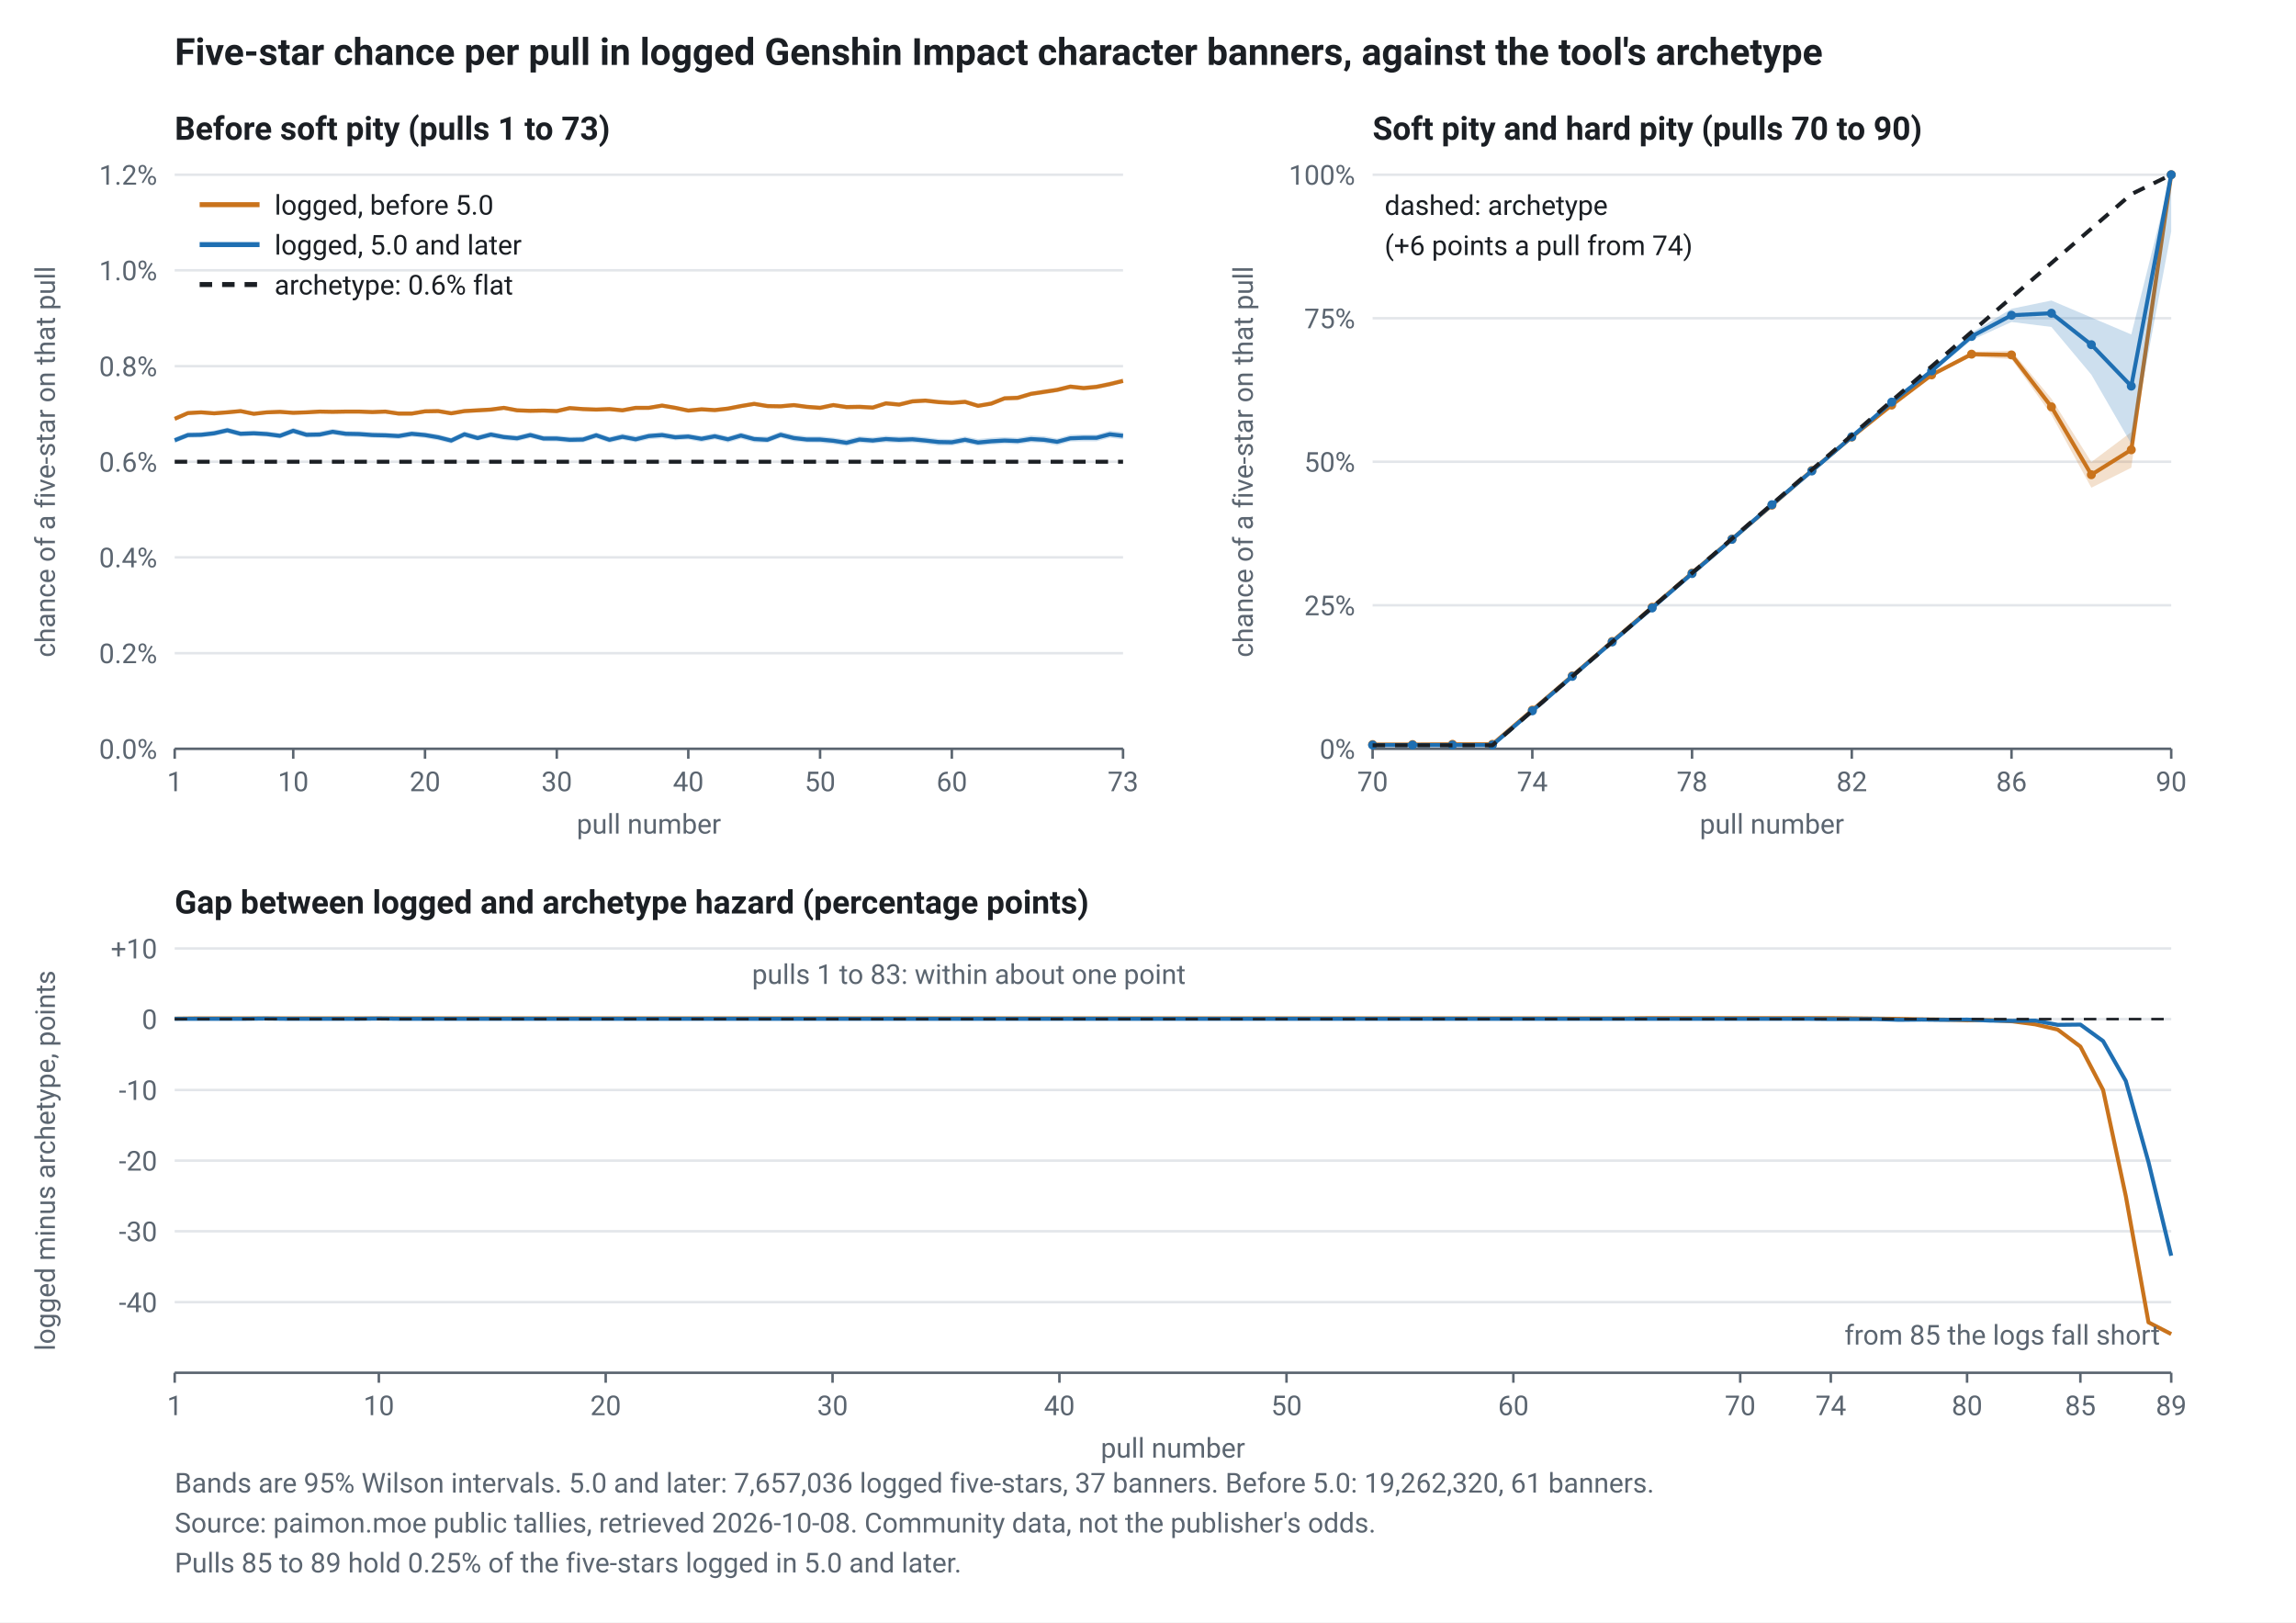
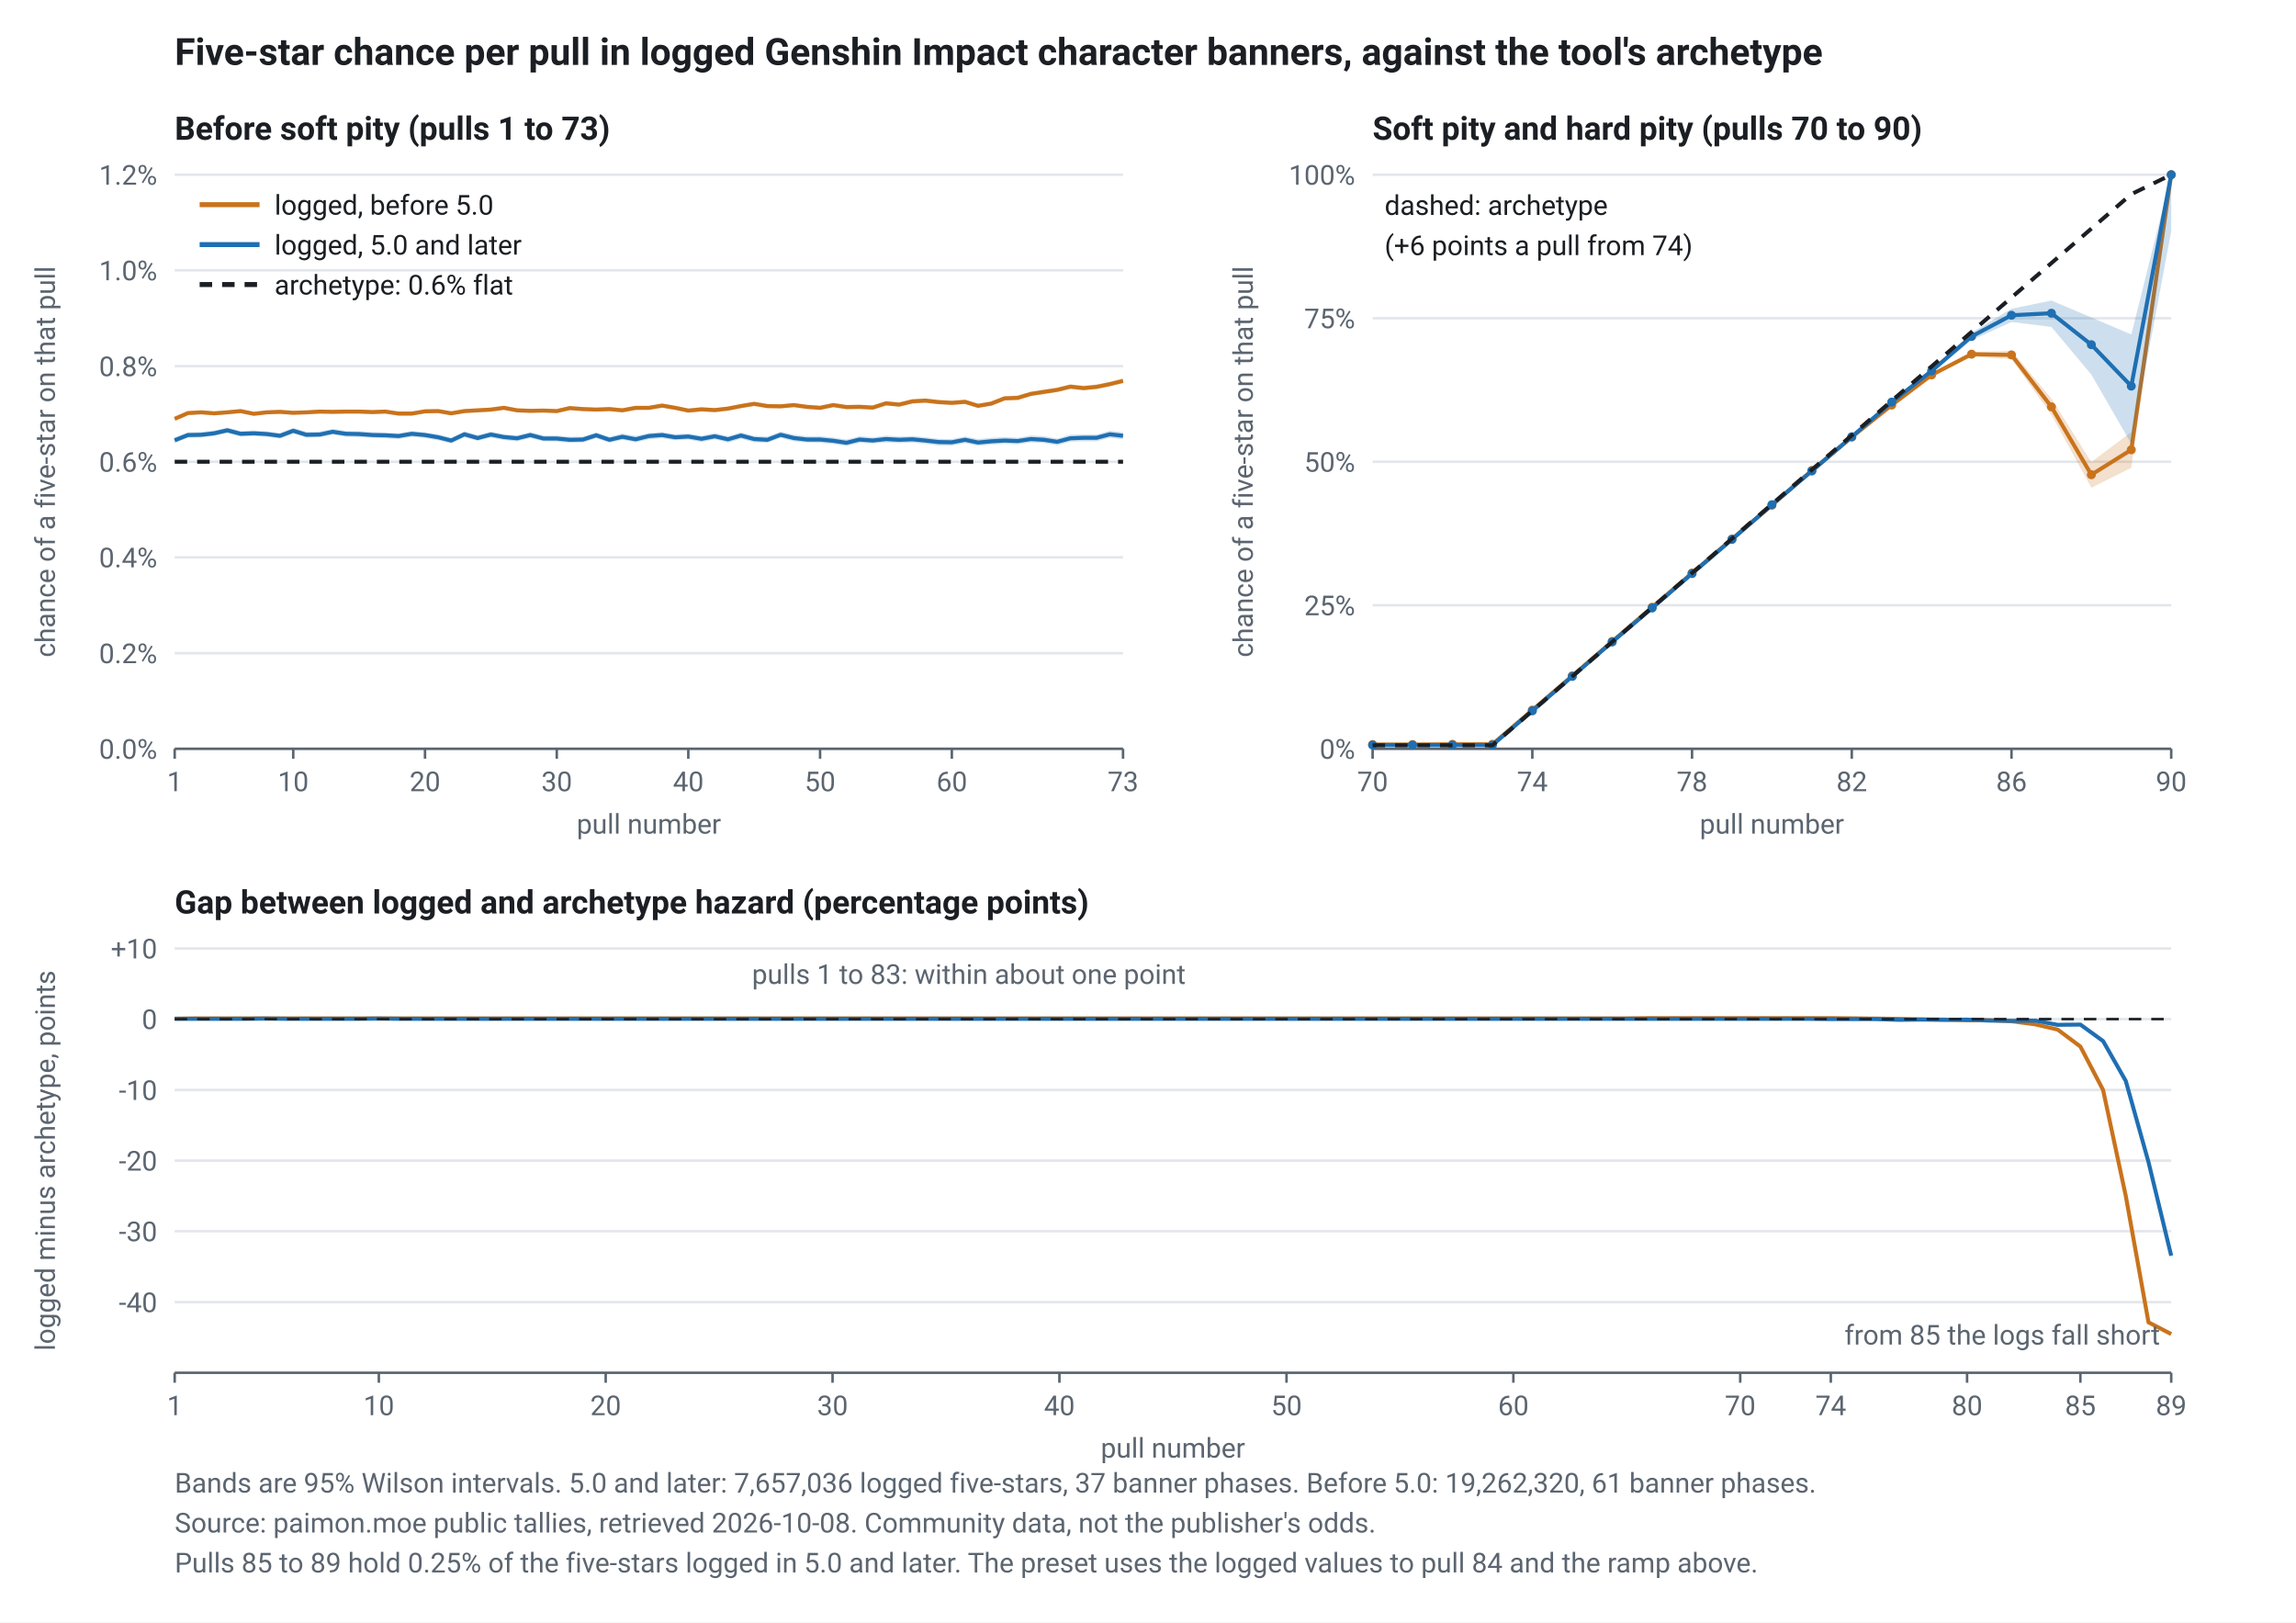
<svg xmlns="http://www.w3.org/2000/svg" viewBox="0 0 920 650" width="920" height="650" role="img" aria-labelledby="t d">
  <rect width="920" height="650" fill="#ffffff" />
  <text x="70" y="26" style="font-family:system-ui,-apple-system,'Segoe UI',Roboto,sans-serif;font-size:15px;font-weight:700" fill="#1b1f24">Five-star chance per pull in logged Genshin Impact character banners, against the tool's archetype</text>
  <text x="70" y="56" style="font-family:system-ui,-apple-system,'Segoe UI',Roboto,sans-serif;font-size:13px;font-weight:600" fill="#1b1f24">Before soft pity (pulls 1 to 73)</text>
  <line x1="70" x2="450" y1="300.0" y2="300.0" stroke="#e3e6ea" />
  <text x="63" y="304.0" text-anchor="end" style="font-family:system-ui,-apple-system,'Segoe UI',Roboto,sans-serif;font-size:11px" fill="#5b6570">0.0%</text>
  <line x1="70" x2="450" y1="261.7" y2="261.7" stroke="#e3e6ea" />
  <text x="63" y="265.7" text-anchor="end" style="font-family:system-ui,-apple-system,'Segoe UI',Roboto,sans-serif;font-size:11px" fill="#5b6570">0.2%</text>
  <line x1="70" x2="450" y1="223.3" y2="223.3" stroke="#e3e6ea" />
  <text x="63" y="227.3" text-anchor="end" style="font-family:system-ui,-apple-system,'Segoe UI',Roboto,sans-serif;font-size:11px" fill="#5b6570">0.4%</text>
  <line x1="70" x2="450" y1="185.0" y2="185.0" stroke="#e3e6ea" />
  <text x="63" y="189.0" text-anchor="end" style="font-family:system-ui,-apple-system,'Segoe UI',Roboto,sans-serif;font-size:11px" fill="#5b6570">0.6%</text>
  <line x1="70" x2="450" y1="146.7" y2="146.7" stroke="#e3e6ea" />
  <text x="63" y="150.7" text-anchor="end" style="font-family:system-ui,-apple-system,'Segoe UI',Roboto,sans-serif;font-size:11px" fill="#5b6570">0.8%</text>
  <line x1="70" x2="450" y1="108.3" y2="108.3" stroke="#e3e6ea" />
  <text x="63" y="112.3" text-anchor="end" style="font-family:system-ui,-apple-system,'Segoe UI',Roboto,sans-serif;font-size:11px" fill="#5b6570">1.0%</text>
  <line x1="70" x2="450" y1="70.0" y2="70.0" stroke="#e3e6ea" />
  <text x="63" y="74.0" text-anchor="end" style="font-family:system-ui,-apple-system,'Segoe UI',Roboto,sans-serif;font-size:11px" fill="#5b6570">1.2%</text>
  <line x1="70.0" x2="70.0" y1="300" y2="304" stroke="#5b6570" />
  <text x="70.0" y="317" text-anchor="middle" style="font-family:system-ui,-apple-system,'Segoe UI',Roboto,sans-serif;font-size:11px" fill="#5b6570">1</text>
  <line x1="117.5" x2="117.5" y1="300" y2="304" stroke="#5b6570" />
  <text x="117.5" y="317" text-anchor="middle" style="font-family:system-ui,-apple-system,'Segoe UI',Roboto,sans-serif;font-size:11px" fill="#5b6570">10</text>
  <line x1="170.3" x2="170.3" y1="300" y2="304" stroke="#5b6570" />
  <text x="170.3" y="317" text-anchor="middle" style="font-family:system-ui,-apple-system,'Segoe UI',Roboto,sans-serif;font-size:11px" fill="#5b6570">20</text>
  <line x1="223.1" x2="223.1" y1="300" y2="304" stroke="#5b6570" />
  <text x="223.1" y="317" text-anchor="middle" style="font-family:system-ui,-apple-system,'Segoe UI',Roboto,sans-serif;font-size:11px" fill="#5b6570">30</text>
  <line x1="275.8" x2="275.8" y1="300" y2="304" stroke="#5b6570" />
  <text x="275.8" y="317" text-anchor="middle" style="font-family:system-ui,-apple-system,'Segoe UI',Roboto,sans-serif;font-size:11px" fill="#5b6570">40</text>
  <line x1="328.6" x2="328.6" y1="300" y2="304" stroke="#5b6570" />
  <text x="328.6" y="317" text-anchor="middle" style="font-family:system-ui,-apple-system,'Segoe UI',Roboto,sans-serif;font-size:11px" fill="#5b6570">50</text>
  <line x1="381.4" x2="381.4" y1="300" y2="304" stroke="#5b6570" />
  <text x="381.4" y="317" text-anchor="middle" style="font-family:system-ui,-apple-system,'Segoe UI',Roboto,sans-serif;font-size:11px" fill="#5b6570">60</text>
  <line x1="450.0" x2="450.0" y1="300" y2="304" stroke="#5b6570" />
  <text x="450.0" y="317" text-anchor="middle" style="font-family:system-ui,-apple-system,'Segoe UI',Roboto,sans-serif;font-size:11px" fill="#5b6570">73</text>
  <line x1="70" x2="450" y1="300" y2="300" stroke="#5b6570" />
  <text x="260.0" y="334" text-anchor="middle" style="font-family:system-ui,-apple-system,'Segoe UI',Roboto,sans-serif;font-size:11px" fill="#5b6570">pull number</text>
  <text transform="translate(22,185.0) rotate(-90)" text-anchor="middle" style="font-family:system-ui,-apple-system,'Segoe UI',Roboto,sans-serif;font-size:11px" fill="#5b6570">chance of a five-star on that pull</text>
  <polygon points="70.0,168.6 75.3,166.2 80.6,165.9 85.8,166.4 91.1,165.9 96.4,165.5 101.7,166.5 106.9,165.9 112.2,165.8 117.5,166.1 122.8,165.9 128.1,165.7 133.3,165.8 138.6,165.7 143.9,165.7 149.2,165.9 154.4,165.7 159.7,166.5 165.0,166.5 170.3,165.6 175.6,165.5 180.8,166.4 186.1,165.5 191.4,165.2 196.7,164.9 201.9,164.2 207.2,165.2 212.5,165.4 217.8,165.2 223.1,165.5 228.3,164.3 233.6,164.7 238.9,164.9 244.2,164.7 249.4,165.2 254.7,164.3 260.0,164.2 265.3,163.4 270.6,164.2 275.8,165.3 281.1,164.8 286.4,165.2 291.7,164.6 296.9,163.5 302.2,162.7 307.5,163.5 312.8,163.6 318.1,163.2 323.3,163.9 328.6,164.3 333.9,163.1 339.2,164.0 344.4,163.9 349.7,164.2 355.0,162.5 360.3,163.0 365.6,161.7 370.8,161.4 376.1,162.0 381.4,162.3 386.7,161.9 391.9,163.4 397.2,162.6 402.5,160.5 407.8,160.3 413.1,158.7 418.3,158.0 423.6,157.1 428.9,155.9 434.2,156.4 439.4,155.9 444.7,154.8 450.0,153.5 450.0,151.6 444.7,152.9 439.4,154.0 434.2,154.5 428.9,154.0 423.6,155.3 418.3,156.1 413.1,156.9 407.8,158.4 402.5,158.7 397.2,160.8 391.9,161.7 386.7,160.1 381.4,160.5 376.1,160.2 370.8,159.6 365.6,159.9 360.3,161.2 355.0,160.7 349.7,162.4 344.4,162.1 339.2,162.2 333.9,161.4 328.6,162.5 323.3,162.2 318.1,161.5 312.8,161.9 307.5,161.8 302.2,161.0 296.9,161.8 291.7,162.9 286.4,163.5 281.1,163.1 275.8,163.7 270.6,162.6 265.3,161.7 260.0,162.6 254.7,162.6 249.4,163.5 244.2,163.1 238.9,163.3 233.6,163.1 228.3,162.7 223.1,163.9 217.8,163.7 212.5,163.8 207.2,163.6 201.9,162.6 196.7,163.3 191.4,163.6 186.1,163.9 180.8,164.8 175.6,164.0 170.3,164.0 165.0,164.9 159.7,164.9 154.4,164.2 149.2,164.3 143.9,164.2 138.6,164.2 133.3,164.3 128.1,164.2 122.8,164.5 117.5,164.6 112.2,164.3 106.9,164.5 101.7,165.0 96.4,164.0 91.1,164.4 85.8,164.9 80.6,164.5 75.3,164.8 70.0,167.1" fill="#c9731c" fill-opacity="0.22" stroke="none" />
  <polyline points="70.0,167.8 75.3,165.5 80.6,165.2 85.8,165.6 91.1,165.2 96.4,164.7 101.7,165.8 106.9,165.2 112.2,165.0 117.5,165.4 122.8,165.2 128.1,164.9 133.3,165.0 138.6,164.9 143.9,164.9 149.2,165.1 154.4,164.9 159.7,165.7 165.0,165.7 170.3,164.8 175.6,164.7 180.8,165.6 186.1,164.7 191.4,164.4 196.7,164.1 201.9,163.4 207.2,164.4 212.5,164.6 217.8,164.5 223.1,164.7 228.3,163.5 233.6,163.9 238.9,164.1 244.2,163.9 249.4,164.4 254.7,163.4 260.0,163.4 265.3,162.5 270.6,163.4 275.8,164.5 281.1,164.0 286.4,164.3 291.7,163.7 296.9,162.7 302.2,161.8 307.5,162.7 312.8,162.8 318.1,162.3 323.3,163.0 328.6,163.4 333.9,162.3 339.2,163.1 344.4,163.0 349.7,163.3 355.0,161.6 360.3,162.1 365.6,160.8 370.8,160.5 376.1,161.1 381.4,161.4 386.7,161.0 391.9,162.6 397.2,161.7 402.5,159.6 407.8,159.4 413.1,157.8 418.3,157.0 423.6,156.2 428.9,154.9 434.2,155.5 439.4,155.0 444.7,153.9 450.0,152.6" fill="none" stroke="#c9731c" stroke-width="1.6" stroke-linejoin="round" />
  <polygon points="70.0,177.5 75.3,175.4 80.6,175.3 85.8,174.7 91.1,173.5 96.4,174.9 101.7,174.7 106.9,175.0 112.2,175.7 117.5,173.7 122.8,175.3 128.1,175.2 133.3,174.1 138.6,175.0 143.9,175.1 149.2,175.4 154.4,175.6 159.7,175.9 165.0,175.0 170.3,175.5 175.6,176.4 180.8,177.7 186.1,175.2 191.4,176.6 196.7,175.3 201.9,176.3 207.2,176.8 212.5,175.5 217.8,176.8 223.1,176.9 228.3,177.4 233.6,177.3 238.9,175.6 244.2,177.4 249.4,176.2 254.7,177.2 260.0,176.0 265.3,175.6 270.6,176.4 275.8,176.1 281.1,177.1 286.4,176.0 291.7,177.3 296.9,175.8 302.2,177.2 307.5,177.4 312.8,175.4 318.1,176.8 323.3,177.3 328.6,177.4 333.9,177.9 339.2,178.7 344.4,177.4 349.7,177.7 355.0,177.2 360.3,177.5 365.6,177.3 370.8,177.8 376.1,178.5 381.4,178.5 386.7,177.5 391.9,178.6 397.2,178.1 402.5,177.8 407.8,178.0 413.1,177.2 418.3,177.5 423.6,178.4 428.9,176.9 434.2,176.8 439.4,176.8 444.7,175.4 450.0,176.0 450.0,173.2 444.7,172.6 439.4,174.1 434.2,174.1 428.9,174.2 423.6,175.7 418.3,174.8 413.1,174.5 407.8,175.4 402.5,175.1 397.2,175.4 391.9,175.9 386.7,174.9 381.4,175.9 376.1,175.8 370.8,175.2 365.6,174.7 360.3,174.9 355.0,174.6 349.7,175.2 344.4,174.8 339.2,176.1 333.9,175.3 328.6,174.8 323.3,174.8 318.1,174.2 312.8,172.9 307.5,174.9 302.2,174.7 296.9,173.2 291.7,174.8 286.4,173.5 281.1,174.6 275.8,173.7 270.6,174.0 265.3,173.1 260.0,173.5 254.7,174.7 249.4,173.7 244.2,175.0 238.9,173.2 233.6,174.9 228.3,175.0 223.1,174.5 217.8,174.5 212.5,173.1 207.2,174.4 201.9,174.0 196.7,172.9 191.4,174.3 186.1,172.8 180.8,175.4 175.6,174.0 170.3,173.2 165.0,172.7 159.7,173.6 154.4,173.3 149.2,173.1 143.9,172.8 138.6,172.7 133.3,171.8 128.1,172.9 122.8,173.0 117.5,171.4 112.2,173.5 106.9,172.8 101.7,172.5 96.4,172.7 91.1,171.3 85.8,172.5 80.6,173.1 75.3,173.2 70.0,175.3" fill="#1f6fb2" fill-opacity="0.22" stroke="none" />
  <polyline points="70.0,176.4 75.3,174.3 80.6,174.2 85.8,173.6 91.1,172.4 96.4,173.8 101.7,173.6 106.9,173.9 112.2,174.6 117.5,172.6 122.8,174.2 128.1,174.1 133.3,173.0 138.6,173.8 143.9,173.9 149.2,174.3 154.4,174.4 159.7,174.7 165.0,173.8 170.3,174.3 175.6,175.2 180.8,176.5 186.1,174.0 191.4,175.5 196.7,174.1 201.9,175.1 207.2,175.6 212.5,174.3 217.8,175.7 223.1,175.7 228.3,176.2 233.6,176.1 238.9,174.4 244.2,176.2 249.4,175.0 254.7,176.0 260.0,174.7 265.3,174.3 270.6,175.2 275.8,174.9 281.1,175.8 286.4,174.8 291.7,176.0 296.9,174.5 302.2,175.9 307.5,176.2 312.8,174.2 318.1,175.5 323.3,176.1 328.6,176.1 333.9,176.6 339.2,177.4 344.4,176.1 349.7,176.5 355.0,175.9 360.3,176.2 365.6,176.0 370.8,176.5 376.1,177.1 381.4,177.2 386.7,176.2 391.9,177.3 397.2,176.8 402.5,176.5 407.8,176.7 413.1,175.9 418.3,176.2 423.6,177.0 428.9,175.6 434.2,175.4 439.4,175.4 444.7,174.0 450.0,174.6" fill="none" stroke="#1f6fb2" stroke-width="1.6" stroke-linejoin="round" />
  <polyline points="70.0,185.0 75.3,185.0 80.6,185.0 85.8,185.0 91.1,185.0 96.4,185.0 101.7,185.0 106.9,185.0 112.2,185.0 117.5,185.0 122.8,185.0 128.1,185.0 133.3,185.0 138.6,185.0 143.9,185.0 149.2,185.0 154.4,185.0 159.7,185.0 165.0,185.0 170.3,185.0 175.6,185.0 180.8,185.0 186.1,185.0 191.4,185.0 196.7,185.0 201.9,185.0 207.2,185.0 212.5,185.0 217.8,185.0 223.1,185.0 228.3,185.0 233.6,185.0 238.9,185.0 244.2,185.0 249.4,185.0 254.7,185.0 260.0,185.0 265.3,185.0 270.6,185.0 275.8,185.0 281.1,185.0 286.4,185.0 291.7,185.0 296.9,185.0 302.2,185.0 307.5,185.0 312.8,185.0 318.1,185.0 323.3,185.0 328.6,185.0 333.9,185.0 339.2,185.0 344.4,185.0 349.7,185.0 355.0,185.0 360.3,185.0 365.6,185.0 370.8,185.0 376.1,185.0 381.4,185.0 386.7,185.0 391.9,185.0 397.2,185.0 402.5,185.0 407.8,185.0 413.1,185.0 418.3,185.0 423.6,185.0 428.9,185.0 434.2,185.0 439.4,185.0 444.7,185.0 450.0,185.0" fill="none" stroke="#1b1f24" stroke-width="1.6" stroke-dasharray="5 4" stroke-linejoin="round" />
  <line x1="80" x2="104" y1="82" y2="82" stroke="#c9731c" stroke-width="2" />
  <text x="110" y="86" style="font-family:system-ui,-apple-system,'Segoe UI',Roboto,sans-serif;font-size:11px" fill="#1b1f24">logged, before 5.0</text>
  <line x1="80" x2="104" y1="98" y2="98" stroke="#1f6fb2" stroke-width="2" />
  <text x="110" y="102" style="font-family:system-ui,-apple-system,'Segoe UI',Roboto,sans-serif;font-size:11px" fill="#1b1f24">logged, 5.0 and later</text>
  <line x1="80" x2="104" y1="114" y2="114" stroke="#1b1f24" stroke-width="2" stroke-dasharray="5 4" />
  <text x="110" y="118" style="font-family:system-ui,-apple-system,'Segoe UI',Roboto,sans-serif;font-size:11px" fill="#1b1f24">archetype: 0.6% flat</text>
  <text x="550" y="56" style="font-family:system-ui,-apple-system,'Segoe UI',Roboto,sans-serif;font-size:13px;font-weight:600" fill="#1b1f24">Soft pity and hard pity (pulls 70 to 90)</text>
  <line x1="550" x2="870" y1="300.0" y2="300.0" stroke="#e3e6ea" />
  <text x="543" y="304.0" text-anchor="end" style="font-family:system-ui,-apple-system,'Segoe UI',Roboto,sans-serif;font-size:11px" fill="#5b6570">0%</text>
  <line x1="550" x2="870" y1="242.5" y2="242.5" stroke="#e3e6ea" />
  <text x="543" y="246.5" text-anchor="end" style="font-family:system-ui,-apple-system,'Segoe UI',Roboto,sans-serif;font-size:11px" fill="#5b6570">25%</text>
  <line x1="550" x2="870" y1="185.0" y2="185.0" stroke="#e3e6ea" />
  <text x="543" y="189.0" text-anchor="end" style="font-family:system-ui,-apple-system,'Segoe UI',Roboto,sans-serif;font-size:11px" fill="#5b6570">50%</text>
  <line x1="550" x2="870" y1="127.5" y2="127.5" stroke="#e3e6ea" />
  <text x="543" y="131.5" text-anchor="end" style="font-family:system-ui,-apple-system,'Segoe UI',Roboto,sans-serif;font-size:11px" fill="#5b6570">75%</text>
  <line x1="550" x2="870" y1="70.0" y2="70.0" stroke="#e3e6ea" />
  <text x="543" y="74.0" text-anchor="end" style="font-family:system-ui,-apple-system,'Segoe UI',Roboto,sans-serif;font-size:11px" fill="#5b6570">100%</text>
  <line x1="550.0" x2="550.0" y1="300" y2="304" stroke="#5b6570" />
  <text x="550.0" y="317" text-anchor="middle" style="font-family:system-ui,-apple-system,'Segoe UI',Roboto,sans-serif;font-size:11px" fill="#5b6570">70</text>
  <line x1="614.0" x2="614.0" y1="300" y2="304" stroke="#5b6570" />
  <text x="614.0" y="317" text-anchor="middle" style="font-family:system-ui,-apple-system,'Segoe UI',Roboto,sans-serif;font-size:11px" fill="#5b6570">74</text>
  <line x1="678.0" x2="678.0" y1="300" y2="304" stroke="#5b6570" />
  <text x="678.0" y="317" text-anchor="middle" style="font-family:system-ui,-apple-system,'Segoe UI',Roboto,sans-serif;font-size:11px" fill="#5b6570">78</text>
  <line x1="742.0" x2="742.0" y1="300" y2="304" stroke="#5b6570" />
  <text x="742.0" y="317" text-anchor="middle" style="font-family:system-ui,-apple-system,'Segoe UI',Roboto,sans-serif;font-size:11px" fill="#5b6570">82</text>
  <line x1="806.0" x2="806.0" y1="300" y2="304" stroke="#5b6570" />
  <text x="806.0" y="317" text-anchor="middle" style="font-family:system-ui,-apple-system,'Segoe UI',Roboto,sans-serif;font-size:11px" fill="#5b6570">86</text>
  <line x1="870.0" x2="870.0" y1="300" y2="304" stroke="#5b6570" />
  <text x="870.0" y="317" text-anchor="middle" style="font-family:system-ui,-apple-system,'Segoe UI',Roboto,sans-serif;font-size:11px" fill="#5b6570">90</text>
  <line x1="550" x2="870" y1="300" y2="300" stroke="#5b6570" />
  <text x="710.0" y="334" text-anchor="middle" style="font-family:system-ui,-apple-system,'Segoe UI',Roboto,sans-serif;font-size:11px" fill="#5b6570">pull number</text>
  <text transform="translate(502,185.0) rotate(-90)" text-anchor="middle" style="font-family:system-ui,-apple-system,'Segoe UI',Roboto,sans-serif;font-size:11px" fill="#5b6570">chance of a five-star on that pull</text>
  <polygon points="550.0,298.3 566.0,298.3 582.0,298.3 598.0,298.2 614.0,284.5 630.0,270.8 646.0,257.1 662.0,243.4 678.0,229.7 694.0,216.1 710.0,202.6 726.0,188.7 742.0,175.4 758.0,162.7 774.0,150.8 790.0,142.9 806.0,143.9 822.0,166.2 838.0,195.4 854.0,187.4 870.0,71.9 870.0,70.0 854.0,173.1 838.0,185.1 822.0,159.7 806.0,140.5 790.0,141.0 774.0,149.6 758.0,161.9 742.0,174.9 726.0,188.3 710.0,202.3 694.0,215.9 678.0,229.6 662.0,243.3 646.0,257.0 630.0,270.7 614.0,284.4 598.0,298.2 582.0,298.2 566.0,298.2 550.0,298.3" fill="#c9731c" fill-opacity="0.22" stroke="none" />
  <polyline points="550.0,298.3 566.0,298.3 582.0,298.2 598.0,298.2 614.0,284.5 630.0,270.8 646.0,257.0 662.0,243.3 678.0,229.6 694.0,216.0 710.0,202.4 726.0,188.5 742.0,175.1 758.0,162.3 774.0,150.2 790.0,141.9 806.0,142.2 822.0,163.0 838.0,190.2 854.0,180.2 870.0,70.0" fill="none" stroke="#c9731c" stroke-width="1.6" stroke-linejoin="round" />
  <circle cx="550.0" cy="298.3" r="1.8" fill="#c9731c" />
  <circle cx="566.0" cy="298.3" r="1.8" fill="#c9731c" />
  <circle cx="582.0" cy="298.2" r="1.8" fill="#c9731c" />
  <circle cx="598.0" cy="298.2" r="1.8" fill="#c9731c" />
  <circle cx="614.0" cy="284.5" r="1.8" fill="#c9731c" />
  <circle cx="630.0" cy="270.8" r="1.8" fill="#c9731c" />
  <circle cx="646.0" cy="257.0" r="1.8" fill="#c9731c" />
  <circle cx="662.0" cy="243.3" r="1.8" fill="#c9731c" />
  <circle cx="678.0" cy="229.6" r="1.8" fill="#c9731c" />
  <circle cx="694.0" cy="216.0" r="1.8" fill="#c9731c" />
  <circle cx="710.0" cy="202.4" r="1.8" fill="#c9731c" />
  <circle cx="726.0" cy="188.5" r="1.8" fill="#c9731c" />
  <circle cx="742.0" cy="175.1" r="1.8" fill="#c9731c" />
  <circle cx="758.0" cy="162.3" r="1.8" fill="#c9731c" />
  <circle cx="774.0" cy="150.2" r="1.8" fill="#c9731c" />
  <circle cx="790.0" cy="141.9" r="1.8" fill="#c9731c" />
  <circle cx="806.0" cy="142.2" r="1.8" fill="#c9731c" />
  <circle cx="822.0" cy="163.0" r="1.8" fill="#c9731c" />
  <circle cx="838.0" cy="190.2" r="1.8" fill="#c9731c" />
  <circle cx="854.0" cy="180.2" r="1.8" fill="#c9731c" />
  <circle cx="870.0" cy="70.0" r="1.8" fill="#c9731c" />
  <polygon points="550.0,298.5 566.0,298.5 582.0,298.5 598.0,298.5 614.0,284.8 630.0,271.1 646.0,257.3 662.0,243.7 678.0,229.9 694.0,216.2 710.0,202.4 726.0,189.0 742.0,175.4 758.0,161.7 774.0,149.5 790.0,136.3 806.0,129.0 822.0,131.0 838.0,150.1 854.0,177.8 870.0,92.7 870.0,70.0 854.0,134.0 838.0,127.2 822.0,120.4 806.0,123.7 790.0,133.3 774.0,147.7 758.0,160.5 742.0,174.6 726.0,188.4 710.0,202.0 694.0,215.9 678.0,229.6 662.0,243.5 646.0,257.1 630.0,270.9 614.0,284.7 598.0,298.5 582.0,298.5 566.0,298.5 550.0,298.5" fill="#1f6fb2" fill-opacity="0.22" stroke="none" />
  <polyline points="550.0,298.5 566.0,298.5 582.0,298.5 598.0,298.5 614.0,284.8 630.0,271.0 646.0,257.2 662.0,243.6 678.0,229.8 694.0,216.1 710.0,202.2 726.0,188.7 742.0,175.0 758.0,161.1 774.0,148.6 790.0,134.8 806.0,126.3 822.0,125.5 838.0,138.1 854.0,154.7 870.0,70.0" fill="none" stroke="#1f6fb2" stroke-width="1.6" stroke-linejoin="round" />
  <circle cx="550.0" cy="298.5" r="1.8" fill="#1f6fb2" />
  <circle cx="566.0" cy="298.5" r="1.8" fill="#1f6fb2" />
  <circle cx="582.0" cy="298.5" r="1.8" fill="#1f6fb2" />
  <circle cx="598.0" cy="298.5" r="1.8" fill="#1f6fb2" />
  <circle cx="614.0" cy="284.8" r="1.8" fill="#1f6fb2" />
  <circle cx="630.0" cy="271.0" r="1.8" fill="#1f6fb2" />
  <circle cx="646.0" cy="257.2" r="1.8" fill="#1f6fb2" />
  <circle cx="662.0" cy="243.6" r="1.8" fill="#1f6fb2" />
  <circle cx="678.0" cy="229.8" r="1.8" fill="#1f6fb2" />
  <circle cx="694.0" cy="216.1" r="1.8" fill="#1f6fb2" />
  <circle cx="710.0" cy="202.2" r="1.8" fill="#1f6fb2" />
  <circle cx="726.0" cy="188.7" r="1.8" fill="#1f6fb2" />
  <circle cx="742.0" cy="175.0" r="1.8" fill="#1f6fb2" />
  <circle cx="758.0" cy="161.1" r="1.8" fill="#1f6fb2" />
  <circle cx="774.0" cy="148.6" r="1.8" fill="#1f6fb2" />
  <circle cx="790.0" cy="134.8" r="1.8" fill="#1f6fb2" />
  <circle cx="806.0" cy="126.3" r="1.8" fill="#1f6fb2" />
  <circle cx="822.0" cy="125.5" r="1.8" fill="#1f6fb2" />
  <circle cx="838.0" cy="138.1" r="1.8" fill="#1f6fb2" />
  <circle cx="854.0" cy="154.7" r="1.8" fill="#1f6fb2" />
  <circle cx="870.0" cy="70.0" r="1.8" fill="#1f6fb2" />
  <polyline points="550.0,298.6 566.0,298.6 582.0,298.6 598.0,298.6 614.0,284.8 630.0,271.0 646.0,257.2 662.0,243.4 678.0,229.6 694.0,215.8 710.0,202.0 726.0,188.2 742.0,174.4 758.0,160.6 774.0,146.8 790.0,133.0 806.0,119.2 822.0,105.4 838.0,91.6 854.0,77.8 870.0,70.0" fill="none" stroke="#1b1f24" stroke-width="1.6" stroke-dasharray="5 4" stroke-linejoin="round" />
  <text x="554.8" y="86.1" text-anchor="start" style="font-family:system-ui,-apple-system,'Segoe UI',Roboto,sans-serif;font-size:11px;font-weight:400" fill="#1b1f24">dashed: archetype</text>
  <text x="554.8" y="102.2" text-anchor="start" style="font-family:system-ui,-apple-system,'Segoe UI',Roboto,sans-serif;font-size:11px;font-weight:400" fill="#1b1f24">(+6 points a pull from 74)</text>
  <text x="70" y="366" style="font-family:system-ui,-apple-system,'Segoe UI',Roboto,sans-serif;font-size:13px;font-weight:600" fill="#1b1f24">Gap between logged and archetype hazard (percentage points)</text>
  <line x1="70" x2="870" y1="521.7" y2="521.7" stroke="#e3e6ea" />
  <text x="63" y="525.7" text-anchor="end" style="font-family:system-ui,-apple-system,'Segoe UI',Roboto,sans-serif;font-size:11px" fill="#5b6570">-40</text>
  <line x1="70" x2="870" y1="493.3" y2="493.3" stroke="#e3e6ea" />
  <text x="63" y="497.3" text-anchor="end" style="font-family:system-ui,-apple-system,'Segoe UI',Roboto,sans-serif;font-size:11px" fill="#5b6570">-30</text>
  <line x1="70" x2="870" y1="465.0" y2="465.0" stroke="#e3e6ea" />
  <text x="63" y="469.0" text-anchor="end" style="font-family:system-ui,-apple-system,'Segoe UI',Roboto,sans-serif;font-size:11px" fill="#5b6570">-20</text>
  <line x1="70" x2="870" y1="436.7" y2="436.7" stroke="#e3e6ea" />
  <text x="63" y="440.7" text-anchor="end" style="font-family:system-ui,-apple-system,'Segoe UI',Roboto,sans-serif;font-size:11px" fill="#5b6570">-10</text>
  <line x1="70" x2="870" y1="408.3" y2="408.3" stroke="#e3e6ea" />
  <text x="63" y="412.3" text-anchor="end" style="font-family:system-ui,-apple-system,'Segoe UI',Roboto,sans-serif;font-size:11px" fill="#5b6570">0</text>
  <line x1="70" x2="870" y1="380.0" y2="380.0" stroke="#e3e6ea" />
  <text x="63" y="384.0" text-anchor="end" style="font-family:system-ui,-apple-system,'Segoe UI',Roboto,sans-serif;font-size:11px" fill="#5b6570">+10</text>
  <line x1="70.0" x2="70.0" y1="550" y2="554" stroke="#5b6570" />
  <text x="70.0" y="567" text-anchor="middle" style="font-family:system-ui,-apple-system,'Segoe UI',Roboto,sans-serif;font-size:11px" fill="#5b6570">1</text>
  <line x1="151.8" x2="151.8" y1="550" y2="554" stroke="#5b6570" />
  <text x="151.8" y="567" text-anchor="middle" style="font-family:system-ui,-apple-system,'Segoe UI',Roboto,sans-serif;font-size:11px" fill="#5b6570">10</text>
  <line x1="242.7" x2="242.7" y1="550" y2="554" stroke="#5b6570" />
  <text x="242.7" y="567" text-anchor="middle" style="font-family:system-ui,-apple-system,'Segoe UI',Roboto,sans-serif;font-size:11px" fill="#5b6570">20</text>
  <line x1="333.6" x2="333.6" y1="550" y2="554" stroke="#5b6570" />
  <text x="333.6" y="567" text-anchor="middle" style="font-family:system-ui,-apple-system,'Segoe UI',Roboto,sans-serif;font-size:11px" fill="#5b6570">30</text>
  <line x1="424.5" x2="424.5" y1="550" y2="554" stroke="#5b6570" />
  <text x="424.5" y="567" text-anchor="middle" style="font-family:system-ui,-apple-system,'Segoe UI',Roboto,sans-serif;font-size:11px" fill="#5b6570">40</text>
  <line x1="515.5" x2="515.5" y1="550" y2="554" stroke="#5b6570" />
  <text x="515.5" y="567" text-anchor="middle" style="font-family:system-ui,-apple-system,'Segoe UI',Roboto,sans-serif;font-size:11px" fill="#5b6570">50</text>
  <line x1="606.4" x2="606.4" y1="550" y2="554" stroke="#5b6570" />
  <text x="606.4" y="567" text-anchor="middle" style="font-family:system-ui,-apple-system,'Segoe UI',Roboto,sans-serif;font-size:11px" fill="#5b6570">60</text>
  <line x1="697.3" x2="697.3" y1="550" y2="554" stroke="#5b6570" />
  <text x="697.3" y="567" text-anchor="middle" style="font-family:system-ui,-apple-system,'Segoe UI',Roboto,sans-serif;font-size:11px" fill="#5b6570">70</text>
  <line x1="733.6" x2="733.6" y1="550" y2="554" stroke="#5b6570" />
  <text x="733.6" y="567" text-anchor="middle" style="font-family:system-ui,-apple-system,'Segoe UI',Roboto,sans-serif;font-size:11px" fill="#5b6570">74</text>
  <line x1="788.2" x2="788.2" y1="550" y2="554" stroke="#5b6570" />
  <text x="788.2" y="567" text-anchor="middle" style="font-family:system-ui,-apple-system,'Segoe UI',Roboto,sans-serif;font-size:11px" fill="#5b6570">80</text>
  <line x1="833.6" x2="833.6" y1="550" y2="554" stroke="#5b6570" />
  <text x="833.6" y="567" text-anchor="middle" style="font-family:system-ui,-apple-system,'Segoe UI',Roboto,sans-serif;font-size:11px" fill="#5b6570">85</text>
  <line x1="870.0" x2="870.0" y1="550" y2="554" stroke="#5b6570" />
  <text x="870.0" y="567" text-anchor="middle" style="font-family:system-ui,-apple-system,'Segoe UI',Roboto,sans-serif;font-size:11px" fill="#5b6570">89</text>
  <line x1="70" x2="870" y1="550" y2="550" stroke="#5b6570" />
  <text x="470.0" y="584" text-anchor="middle" style="font-family:system-ui,-apple-system,'Segoe UI',Roboto,sans-serif;font-size:11px" fill="#5b6570">pull number</text>
  <text transform="translate(22,465.0) rotate(-90)" text-anchor="middle" style="font-family:system-ui,-apple-system,'Segoe UI',Roboto,sans-serif;font-size:11px" fill="#5b6570">logged minus archetype, points</text>
  <polyline points="70.0,408.1 79.1,408.0 88.2,408.0 97.3,408.0 106.4,408.0 115.5,408.0 124.5,408.0 133.6,408.0 142.7,408.0 151.8,408.0 160.9,408.0 170.0,408.0 179.1,408.0 188.2,408.0 197.3,408.0 206.4,408.0 215.5,408.0 224.5,408.0 233.6,408.0 242.7,408.0 251.8,408.0 260.9,408.0 270.0,408.0 279.1,408.0 288.2,408.0 297.3,408.0 306.4,408.0 315.5,408.0 324.5,408.0 333.6,408.0 342.7,408.0 351.8,408.0 360.9,408.0 370.0,408.0 379.1,408.0 388.2,408.0 397.3,408.0 406.4,408.0 415.5,408.0 424.5,408.0 433.6,408.0 442.7,408.0 451.8,408.0 460.9,408.0 470.0,408.0 479.1,408.0 488.2,408.0 497.3,408.0 506.4,408.0 515.5,408.0 524.5,408.0 533.6,408.0 542.7,408.0 551.8,408.0 560.9,408.0 570.0,408.0 579.1,408.0 588.2,408.0 597.3,408.0 606.4,408.0 615.5,408.0 624.5,408.0 633.6,408.0 642.7,408.0 651.8,408.0 660.9,407.9 670.0,407.9 679.1,407.9 688.2,407.9 697.3,407.9 706.4,407.9 715.5,407.9 724.5,407.9 733.6,407.9 742.7,408.0 751.8,408.1 760.9,408.2 770.0,408.4 779.1,408.5 788.2,408.8 797.3,408.7 806.4,409.2 815.5,410.4 824.5,412.5 833.6,419.3 842.7,436.7 851.8,479.2 860.9,529.8 870.0,534.5" fill="none" stroke="#c9731c" stroke-width="1.6" stroke-linejoin="round" />
  <polyline points="70.0,408.2 79.1,408.2 88.2,408.2 97.3,408.2 106.4,408.1 115.5,408.2 124.5,408.2 133.6,408.2 142.7,408.2 151.8,408.1 160.9,408.2 170.0,408.2 179.1,408.2 188.2,408.2 197.3,408.2 206.4,408.2 215.5,408.2 224.5,408.2 233.6,408.2 242.7,408.2 251.8,408.2 260.9,408.2 270.0,408.2 279.1,408.2 288.2,408.2 297.3,408.2 306.4,408.2 315.5,408.2 324.5,408.2 333.6,408.2 342.7,408.2 351.8,408.2 360.9,408.2 370.0,408.2 379.1,408.2 388.2,408.2 397.3,408.2 406.4,408.2 415.5,408.2 424.5,408.2 433.6,408.2 442.7,408.2 451.8,408.2 460.9,408.2 470.0,408.2 479.1,408.2 488.2,408.2 497.3,408.2 506.4,408.2 515.5,408.2 524.5,408.2 533.6,408.2 542.7,408.2 551.8,408.2 560.9,408.2 570.0,408.2 579.1,408.2 588.2,408.2 597.3,408.2 606.4,408.2 615.5,408.2 624.5,408.2 633.6,408.2 642.7,408.2 651.8,408.2 660.9,408.2 670.0,408.2 679.1,408.2 688.2,408.2 697.3,408.2 706.4,408.2 715.5,408.2 724.5,408.2 733.6,408.3 742.7,408.3 751.8,408.3 760.9,408.6 770.0,408.5 779.1,408.6 788.2,408.5 797.3,408.9 806.4,409.0 815.5,408.9 824.5,410.6 833.6,410.5 842.7,417.1 851.8,433.1 860.9,465.6 870.0,503.1" fill="none" stroke="#1f6fb2" stroke-width="1.6" stroke-linejoin="round" />
  <line x1="70" x2="870" y1="408.3" y2="408.3" stroke="#1b1f24" stroke-dasharray="5 4" />
  <text x="388.2" y="394.2" text-anchor="middle" style="font-family:system-ui,-apple-system,'Segoe UI',Roboto,sans-serif;font-size:11px;font-weight:400" fill="#5b6570">pulls 1 to 83: within about one point</text>
  <text x="865.5" y="538.7" text-anchor="end" style="font-family:system-ui,-apple-system,'Segoe UI',Roboto,sans-serif;font-size:11px;font-weight:400" fill="#5b6570">from 85 the logs fall short</text>
-   <text x="70" y="598" style="font-family:system-ui,-apple-system,'Segoe UI',Roboto,sans-serif;font-size:11px" fill="#5b6570">Bands are 95% Wilson intervals. 5.0 and later: 7,657,036 logged five-stars, 37 banners. Before 5.0: 19,262,320, 61 banners.</text>
+   <text x="70" y="598" style="font-family:system-ui,-apple-system,'Segoe UI',Roboto,sans-serif;font-size:11px" fill="#5b6570">Bands are 95% Wilson intervals. 5.0 and later: 7,657,036 logged five-stars, 37 banner phases. Before 5.0: 19,262,320, 61 banner phases.</text>
  <text x="70" y="614" style="font-family:system-ui,-apple-system,'Segoe UI',Roboto,sans-serif;font-size:11px" fill="#5b6570">Source: paimon.moe public tallies, retrieved 2026-10-08. Community data, not the publisher's odds.</text>
-   <text x="70" y="630" style="font-family:system-ui,-apple-system,'Segoe UI',Roboto,sans-serif;font-size:11px" fill="#5b6570">Pulls 85 to 89 hold 0.25% of the five-stars logged in 5.0 and later.</text>
+   <text x="70" y="630" style="font-family:system-ui,-apple-system,'Segoe UI',Roboto,sans-serif;font-size:11px" fill="#5b6570">Pulls 85 to 89 hold 0.25% of the five-stars logged in 5.0 and later. The preset uses the logged values to pull 84 and the ramp above.</text>
</svg>
